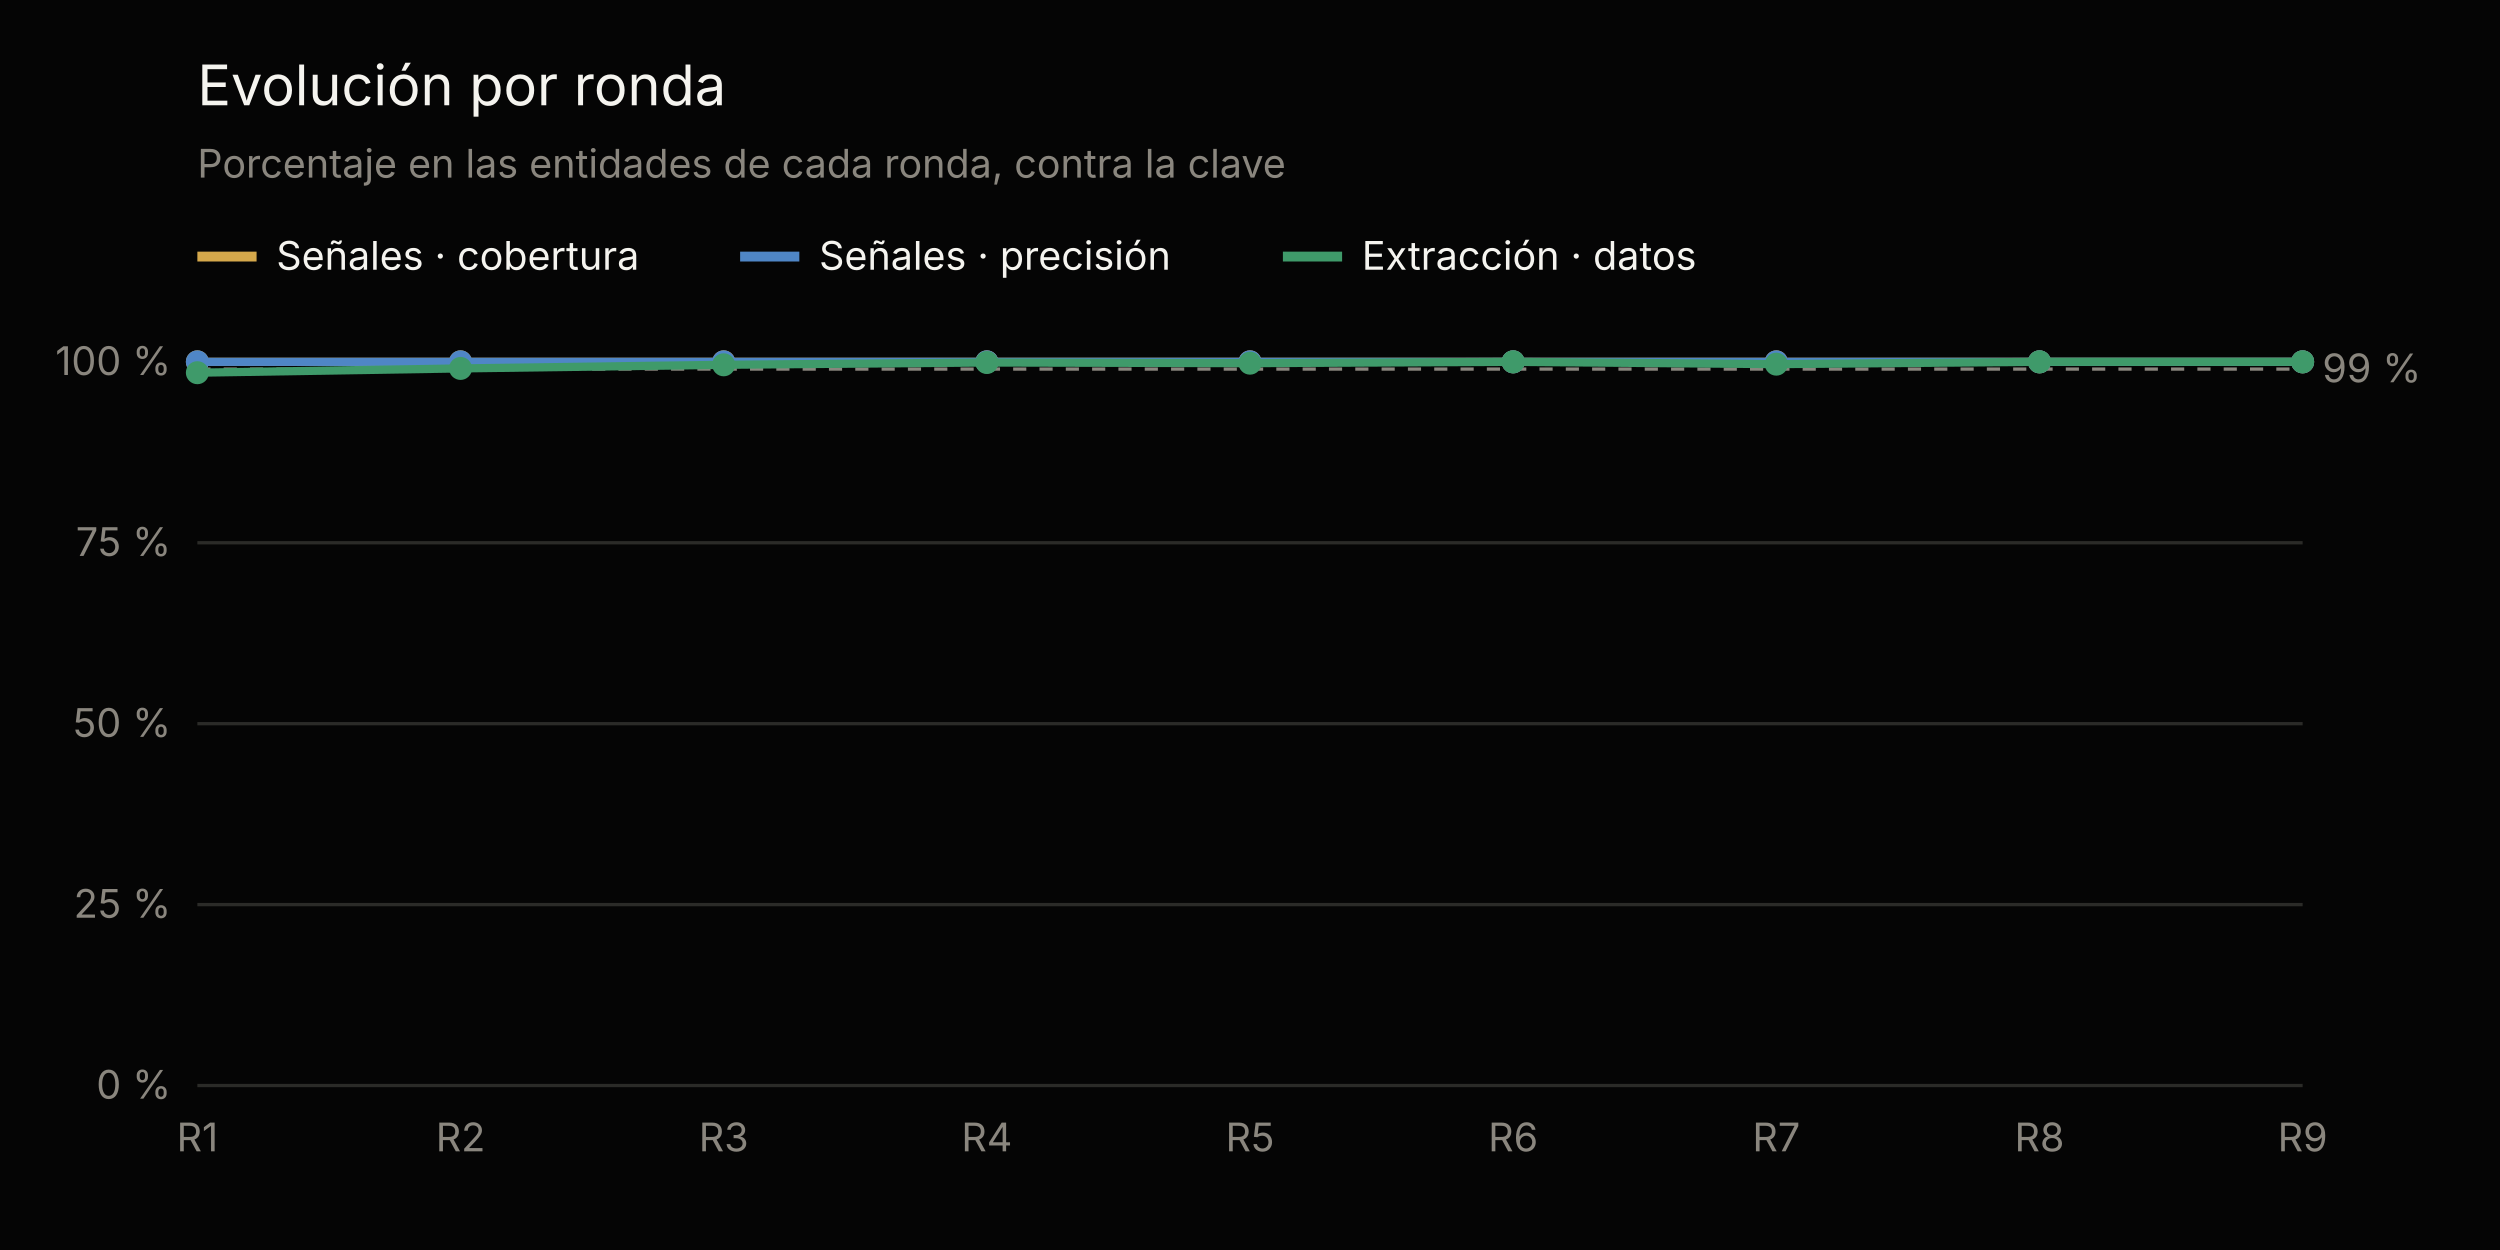
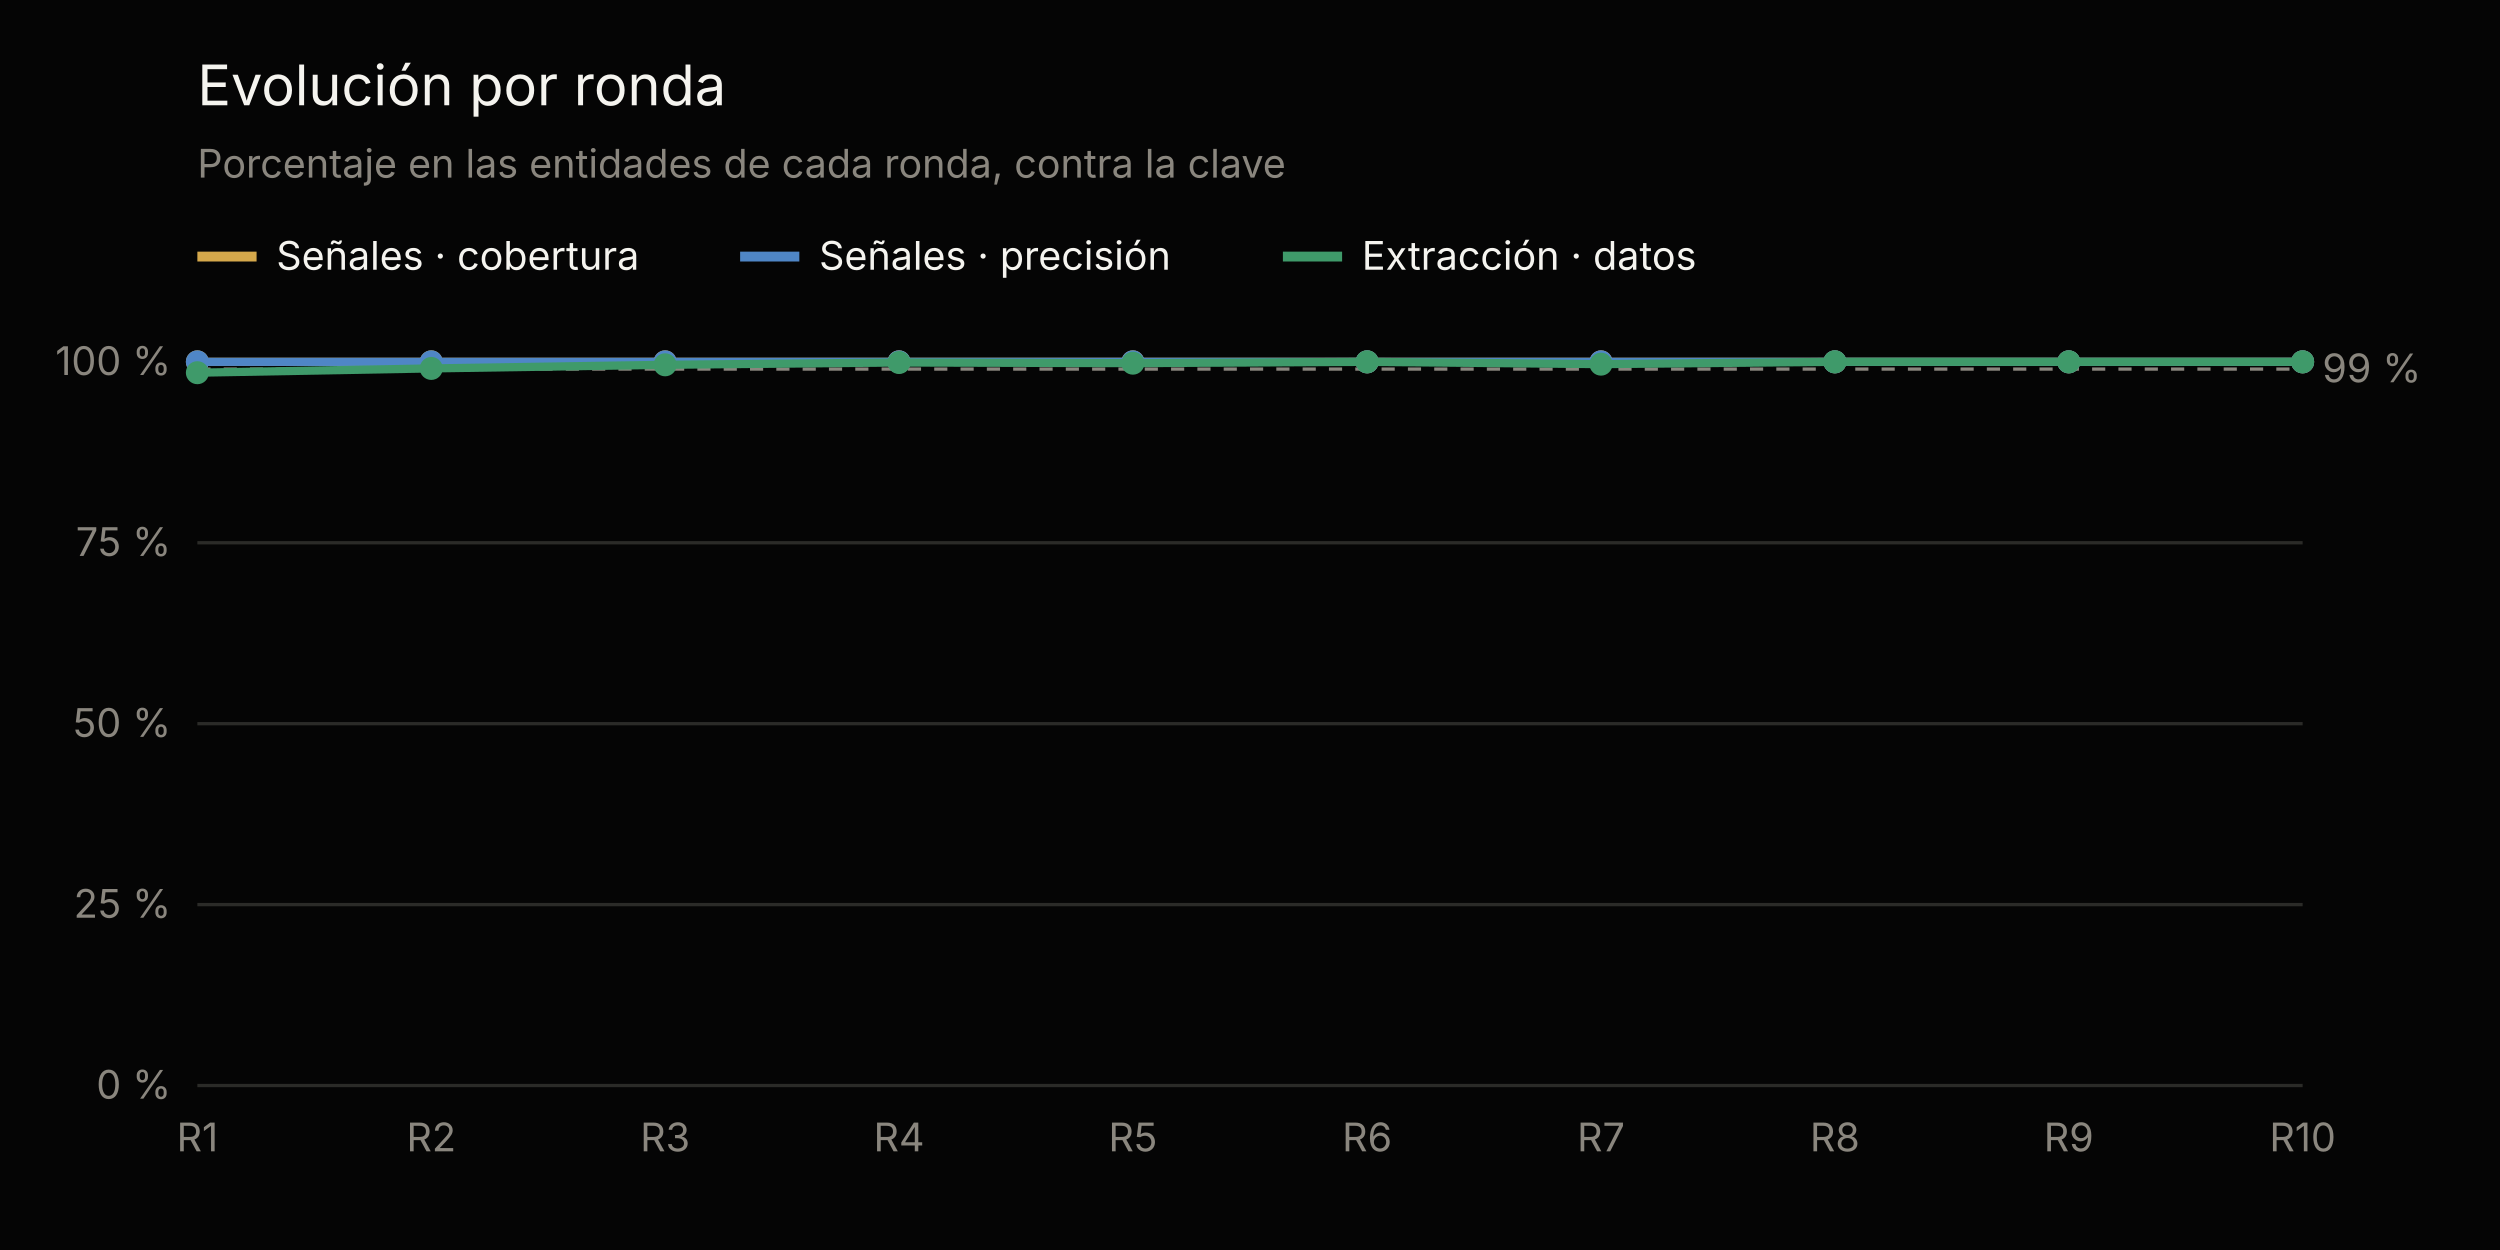
<svg xmlns="http://www.w3.org/2000/svg" viewBox="0 0 760 380" font-family="Inter, Arial, sans-serif" font-size="12">
  <rect width="760" height="380" fill="#050505" />
  <text x="60" y="32" font-size="17" fill="#f5f4ef">Evolución por ronda</text>
  <text x="60" y="54" fill="#8a867e">Porcentaje en las entidades de cada ronda, contra la clave</text>
  <line x1="60" x2="78" y1="78" y2="78" stroke="#d5a84b" stroke-width="3" />
  <text x="84" y="82" fill="#f5f4ef">Señales · cobertura</text>
  <line x1="225" x2="243" y1="78" y2="78" stroke="#4f86c6" stroke-width="3" />
  <text x="249" y="82" fill="#f5f4ef">Señales · precisión</text>
  <line x1="390" x2="408" y1="78" y2="78" stroke="#3f9a6a" stroke-width="3" />
  <text x="414" y="82" fill="#f5f4ef">Extracción · datos</text>
  <line x1="60" x2="700" y1="330.0" y2="330.0" stroke="#2b2b28" />
  <text x="52" y="334.0" text-anchor="end" fill="#8a867e">0 %</text>
  <line x1="60" x2="700" y1="275.0" y2="275.0" stroke="#2b2b28" />
  <text x="52" y="279.0" text-anchor="end" fill="#8a867e">25 %</text>
  <line x1="60" x2="700" y1="220.0" y2="220.0" stroke="#2b2b28" />
  <text x="52" y="224.0" text-anchor="end" fill="#8a867e">50 %</text>
  <line x1="60" x2="700" y1="165.0" y2="165.0" stroke="#2b2b28" />
  <text x="52" y="169.0" text-anchor="end" fill="#8a867e">75 %</text>
  <line x1="60" x2="700" y1="110.0" y2="110.0" stroke="#2b2b28" />
  <text x="52" y="114.0" text-anchor="end" fill="#8a867e">100 %</text>
  <line x1="60" x2="700" y1="112.2" y2="112.2" stroke="#8a867e" stroke-dasharray="4 4" />
  <text x="706" y="116.2" fill="#8a867e">99 %</text>
  <text x="60.0" y="350" text-anchor="middle" fill="#8a867e">R1</text>
-   <text x="140.0" y="350" text-anchor="middle" fill="#8a867e">R2</text>
-   <text x="220.0" y="350" text-anchor="middle" fill="#8a867e">R3</text>
-   <text x="300.0" y="350" text-anchor="middle" fill="#8a867e">R4</text>
-   <text x="380.0" y="350" text-anchor="middle" fill="#8a867e">R5</text>
-   <text x="460.0" y="350" text-anchor="middle" fill="#8a867e">R6</text>
-   <text x="540.0" y="350" text-anchor="middle" fill="#8a867e">R7</text>
-   <text x="620.0" y="350" text-anchor="middle" fill="#8a867e">R8</text>
-   <text x="700.0" y="350" text-anchor="middle" fill="#8a867e">R9</text>
-   <path d="M60.0,110.0 L140.0,110.0 L220.0,110.0 L300.0,110.0 L380.0,110.0 L460.0,110.0 L540.0,110.0 L620.0,110.0 L700.0,110.0" fill="none" stroke="#d5a84b" stroke-width="2.5" />
+   <text x="131.1" y="350" text-anchor="middle" fill="#8a867e">R2</text>
+   <text x="202.2" y="350" text-anchor="middle" fill="#8a867e">R3</text>
+   <text x="273.3" y="350" text-anchor="middle" fill="#8a867e">R4</text>
+   <text x="344.4" y="350" text-anchor="middle" fill="#8a867e">R5</text>
+   <text x="415.6" y="350" text-anchor="middle" fill="#8a867e">R6</text>
+   <text x="486.7" y="350" text-anchor="middle" fill="#8a867e">R7</text>
+   <text x="557.8" y="350" text-anchor="middle" fill="#8a867e">R8</text>
+   <text x="628.9" y="350" text-anchor="middle" fill="#8a867e">R9</text>
+   <text x="700.0" y="350" text-anchor="middle" fill="#8a867e">R10</text>
+   <path d="M60.0,110.0 L131.1,110.0 L202.2,110.0 L273.3,110.0 L344.4,110.0 L415.6,110.0 L486.7,110.0 L557.8,110.0 L628.9,110.0 L700.0,110.0" fill="none" stroke="#d5a84b" stroke-width="2.5" />
  <circle cx="60.0" cy="110.0" r="3.5" fill="#d5a84b" />
-   <circle cx="140.0" cy="110.0" r="3.5" fill="#d5a84b" />
-   <circle cx="220.0" cy="110.0" r="3.5" fill="#d5a84b" />
-   <circle cx="300.0" cy="110.0" r="3.5" fill="#d5a84b" />
-   <circle cx="380.0" cy="110.0" r="3.5" fill="#d5a84b" />
-   <circle cx="460.0" cy="110.0" r="3.5" fill="#d5a84b" />
-   <circle cx="540.0" cy="110.0" r="3.5" fill="#d5a84b" />
-   <circle cx="620.0" cy="110.0" r="3.5" fill="#d5a84b" />
+   <circle cx="131.1" cy="110.0" r="3.5" fill="#d5a84b" />
+   <circle cx="202.2" cy="110.0" r="3.5" fill="#d5a84b" />
+   <circle cx="273.3" cy="110.0" r="3.5" fill="#d5a84b" />
+   <circle cx="344.4" cy="110.0" r="3.5" fill="#d5a84b" />
+   <circle cx="415.6" cy="110.0" r="3.5" fill="#d5a84b" />
+   <circle cx="486.7" cy="110.0" r="3.5" fill="#d5a84b" />
+   <circle cx="557.8" cy="110.0" r="3.5" fill="#d5a84b" />
+   <circle cx="628.9" cy="110.0" r="3.5" fill="#d5a84b" />
  <circle cx="700.0" cy="110.0" r="3.5" fill="#d5a84b" />
-   <path d="M60.0,110.0 L140.0,110.0 L220.0,110.0 L300.0,110.0 L380.0,110.0 L460.0,110.0 L540.0,110.0 L620.0,110.0 L700.0,110.0" fill="none" stroke="#4f86c6" stroke-width="2.5" />
+   <path d="M60.0,110.0 L131.1,110.0 L202.2,110.0 L273.3,110.0 L344.4,110.0 L415.6,110.0 L486.7,110.0 L557.8,110.0 L628.9,110.0 L700.0,110.0" fill="none" stroke="#4f86c6" stroke-width="2.5" />
  <circle cx="60.0" cy="110.0" r="3.5" fill="#4f86c6" />
-   <circle cx="140.0" cy="110.0" r="3.5" fill="#4f86c6" />
-   <circle cx="220.0" cy="110.0" r="3.5" fill="#4f86c6" />
-   <circle cx="300.0" cy="110.0" r="3.5" fill="#4f86c6" />
-   <circle cx="380.0" cy="110.0" r="3.5" fill="#4f86c6" />
-   <circle cx="460.0" cy="110.0" r="3.5" fill="#4f86c6" />
-   <circle cx="540.0" cy="110.0" r="3.5" fill="#4f86c6" />
-   <circle cx="620.0" cy="110.0" r="3.5" fill="#4f86c6" />
+   <circle cx="131.1" cy="110.0" r="3.5" fill="#4f86c6" />
+   <circle cx="202.2" cy="110.0" r="3.5" fill="#4f86c6" />
+   <circle cx="273.3" cy="110.0" r="3.5" fill="#4f86c6" />
+   <circle cx="344.4" cy="110.0" r="3.5" fill="#4f86c6" />
+   <circle cx="415.6" cy="110.0" r="3.5" fill="#4f86c6" />
+   <circle cx="486.7" cy="110.0" r="3.5" fill="#4f86c6" />
+   <circle cx="557.8" cy="110.0" r="3.5" fill="#4f86c6" />
+   <circle cx="628.9" cy="110.0" r="3.5" fill="#4f86c6" />
  <circle cx="700.0" cy="110.0" r="3.5" fill="#4f86c6" />
-   <path d="M60.0,113.3 L140.0,112.0 L220.0,110.9 L300.0,110.2 L380.0,110.4 L460.0,110.0 L540.0,110.7 L620.0,110.0 L700.0,110.0" fill="none" stroke="#3f9a6a" stroke-width="2.5" />
+   <path d="M60.0,113.3 L131.1,112.0 L202.2,110.9 L273.3,110.2 L344.4,110.4 L415.6,110.0 L486.7,110.7 L557.8,110.0 L628.9,110.0 L700.0,110.0" fill="none" stroke="#3f9a6a" stroke-width="2.5" />
  <circle cx="60.0" cy="113.3" r="3.5" fill="#3f9a6a" />
-   <circle cx="140.0" cy="112.0" r="3.5" fill="#3f9a6a" />
-   <circle cx="220.0" cy="110.9" r="3.5" fill="#3f9a6a" />
-   <circle cx="300.0" cy="110.2" r="3.5" fill="#3f9a6a" />
-   <circle cx="380.0" cy="110.4" r="3.5" fill="#3f9a6a" />
-   <circle cx="460.0" cy="110.0" r="3.5" fill="#3f9a6a" />
-   <circle cx="540.0" cy="110.7" r="3.5" fill="#3f9a6a" />
-   <circle cx="620.0" cy="110.0" r="3.5" fill="#3f9a6a" />
+   <circle cx="131.1" cy="112.0" r="3.5" fill="#3f9a6a" />
+   <circle cx="202.2" cy="110.9" r="3.5" fill="#3f9a6a" />
+   <circle cx="273.3" cy="110.2" r="3.5" fill="#3f9a6a" />
+   <circle cx="344.4" cy="110.4" r="3.5" fill="#3f9a6a" />
+   <circle cx="415.6" cy="110.0" r="3.5" fill="#3f9a6a" />
+   <circle cx="486.7" cy="110.7" r="3.5" fill="#3f9a6a" />
+   <circle cx="557.8" cy="110.0" r="3.5" fill="#3f9a6a" />
+   <circle cx="628.9" cy="110.0" r="3.5" fill="#3f9a6a" />
  <circle cx="700.0" cy="110.0" r="3.5" fill="#3f9a6a" />
</svg>
